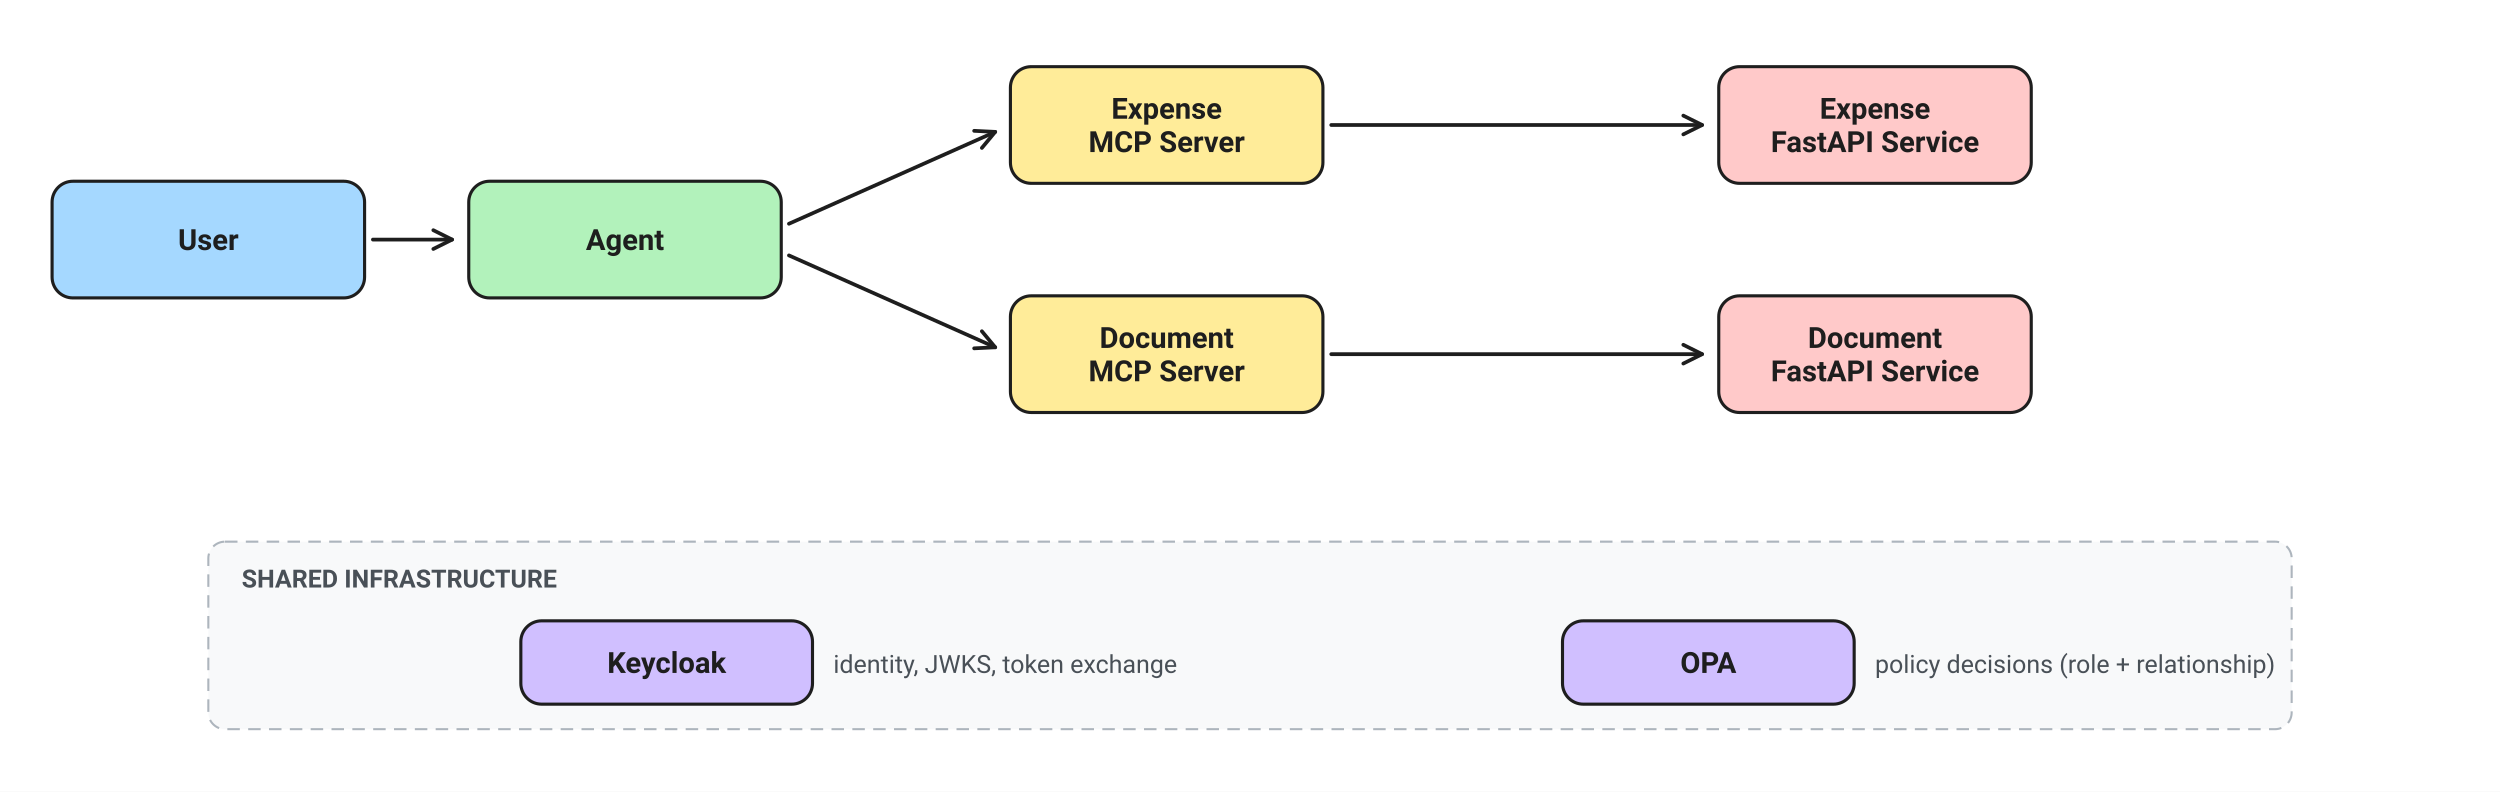
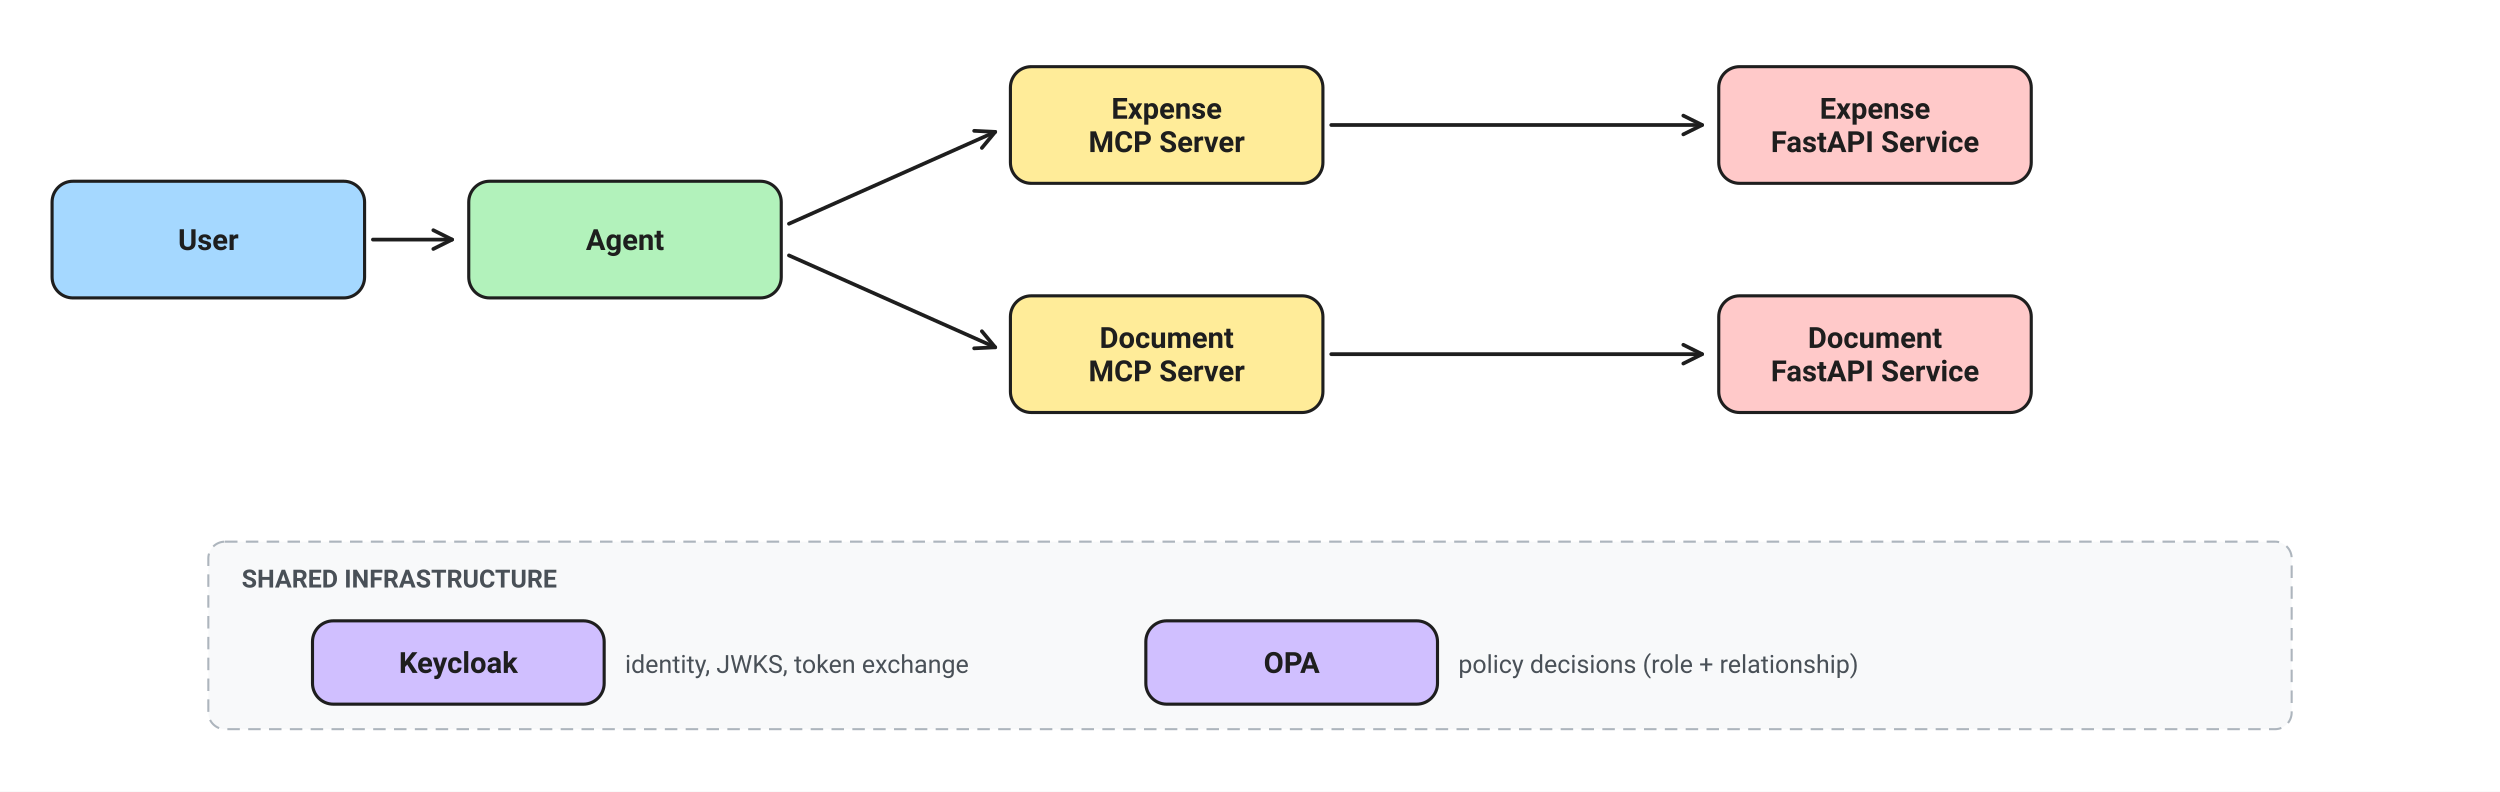
<svg xmlns="http://www.w3.org/2000/svg" viewBox="0 0 1200 380" width="1200" height="380">
  <rect x="0" y="0" width="1200" height="380" fill="#ffffff" />
  <g font-family="ui-sans-serif, system-ui, -apple-system, 'Segoe UI', Roboto, sans-serif" fill="#1e1e1e">
    <rect x="25.0" y="87.0" width="150" height="56" rx="10" ry="10" fill="#a5d8ff" stroke="#1e1e1e" stroke-width="1.5" />
    <text x="100.0" y="120.0" text-anchor="middle" font-size="14" font-weight="600">User</text>
    <rect x="225.0" y="87.0" width="150" height="56" rx="10" ry="10" fill="#b2f2bb" stroke="#1e1e1e" stroke-width="1.5" />
    <text x="300.0" y="120.0" text-anchor="middle" font-size="14" font-weight="600">Agent</text>
    <rect x="485.0" y="32.0" width="150" height="56" rx="10" ry="10" fill="#ffec99" stroke="#1e1e1e" stroke-width="1.5" />
    <text x="560.0" y="57.0" text-anchor="middle" font-size="14" font-weight="600">Expense</text>
    <text x="560.0" y="73.0" text-anchor="middle" font-size="14" font-weight="600">MCP Server</text>
    <rect x="825.0" y="32.0" width="150" height="56" rx="10" ry="10" fill="#ffc9c9" stroke="#1e1e1e" stroke-width="1.5" />
    <text x="900.0" y="57.0" text-anchor="middle" font-size="14" font-weight="600">Expense</text>
    <text x="900.0" y="73.0" text-anchor="middle" font-size="14" font-weight="600">FastAPI Service</text>
    <rect x="485.0" y="142.0" width="150" height="56" rx="10" ry="10" fill="#ffec99" stroke="#1e1e1e" stroke-width="1.5" />
    <text x="560.0" y="167.0" text-anchor="middle" font-size="14" font-weight="600">Document</text>
    <text x="560.0" y="183.0" text-anchor="middle" font-size="14" font-weight="600">MCP Server</text>
    <rect x="825.0" y="142.0" width="150" height="56" rx="10" ry="10" fill="#ffc9c9" stroke="#1e1e1e" stroke-width="1.5" />
    <text x="900.0" y="167.0" text-anchor="middle" font-size="14" font-weight="600">Document</text>
    <text x="900.0" y="183.0" text-anchor="middle" font-size="14" font-weight="600">FastAPI Service</text>
    <line x1="179.0" y1="115.0" x2="217.0" y2="115.0" stroke="#1e1e1e" stroke-width="1.8" stroke-linecap="round" />
    <polyline points="208.0,119.5 217.0,115.0 208.0,110.5" fill="none" stroke="#1e1e1e" stroke-width="1.8" stroke-linecap="round" stroke-linejoin="round" />
    <line x1="378.7" y1="107.4" x2="477.7" y2="63.3" stroke="#1e1e1e" stroke-width="1.8" stroke-linecap="round" />
    <polyline points="471.3,71.0 477.7,63.3 467.6,62.8" fill="none" stroke="#1e1e1e" stroke-width="1.8" stroke-linecap="round" stroke-linejoin="round" />
    <line x1="378.7" y1="122.6" x2="477.7" y2="166.7" stroke="#1e1e1e" stroke-width="1.8" stroke-linecap="round" />
    <polyline points="467.6,167.2 477.7,166.7 471.3,159.0" fill="none" stroke="#1e1e1e" stroke-width="1.8" stroke-linecap="round" stroke-linejoin="round" />
    <line x1="639.0" y1="60.0" x2="817.0" y2="60.0" stroke="#1e1e1e" stroke-width="1.8" stroke-linecap="round" />
    <polyline points="808.0,64.5 817.0,60.0 808.0,55.5" fill="none" stroke="#1e1e1e" stroke-width="1.8" stroke-linecap="round" stroke-linejoin="round" />
    <line x1="639.0" y1="170.0" x2="817.0" y2="170.0" stroke="#1e1e1e" stroke-width="1.8" stroke-linecap="round" />
    <polyline points="808.0,174.5 817.0,170.0 808.0,165.5" fill="none" stroke="#1e1e1e" stroke-width="1.8" stroke-linecap="round" stroke-linejoin="round" />
    <rect x="100" y="260" width="1000" height="90" rx="8" ry="8" fill="#f8f9fa" stroke="#adb5bd" stroke-width="1" stroke-dasharray="6 4" />
    <text x="116" y="282" font-size="12" font-weight="600" fill="#495057">SHARED INFRASTRUCTURE</text>
-     <rect x="250.0" y="298.0" width="140" height="40" rx="10" ry="10" fill="#d0bfff" stroke="#1e1e1e" stroke-width="1.5" />
-     <text x="320.0" y="323.0" text-anchor="middle" font-size="14" font-weight="600">Keycloak</text>
-     <text x="400" y="323" font-size="12" fill="#495057">identity, JWKS, token exchange</text>
-     <rect x="750.0" y="298.0" width="140" height="40" rx="10" ry="10" fill="#d0bfff" stroke="#1e1e1e" stroke-width="1.5" />
-     <text x="820.0" y="323.0" text-anchor="middle" font-size="14" font-weight="600">OPA</text>
-     <text x="900" y="323" font-size="12" fill="#495057">policy decisions (role + relationship)</text>
+     <rect x="150.0" y="298.0" width="140" height="40" rx="10" ry="10" fill="#d0bfff" stroke="#1e1e1e" stroke-width="1.5" />
+     <text x="220.0" y="323.0" text-anchor="middle" font-size="14" font-weight="600">Keycloak</text>
+     <text x="300" y="323" font-size="12" fill="#495057">identity, JWKS, token exchange</text>
+     <rect x="550.0" y="298.0" width="140" height="40" rx="10" ry="10" fill="#d0bfff" stroke="#1e1e1e" stroke-width="1.5" />
+     <text x="620.0" y="323.0" text-anchor="middle" font-size="14" font-weight="600">OPA</text>
+     <text x="700" y="323" font-size="12" fill="#495057">policy decisions (role + relationship)</text>
  </g>
</svg>
